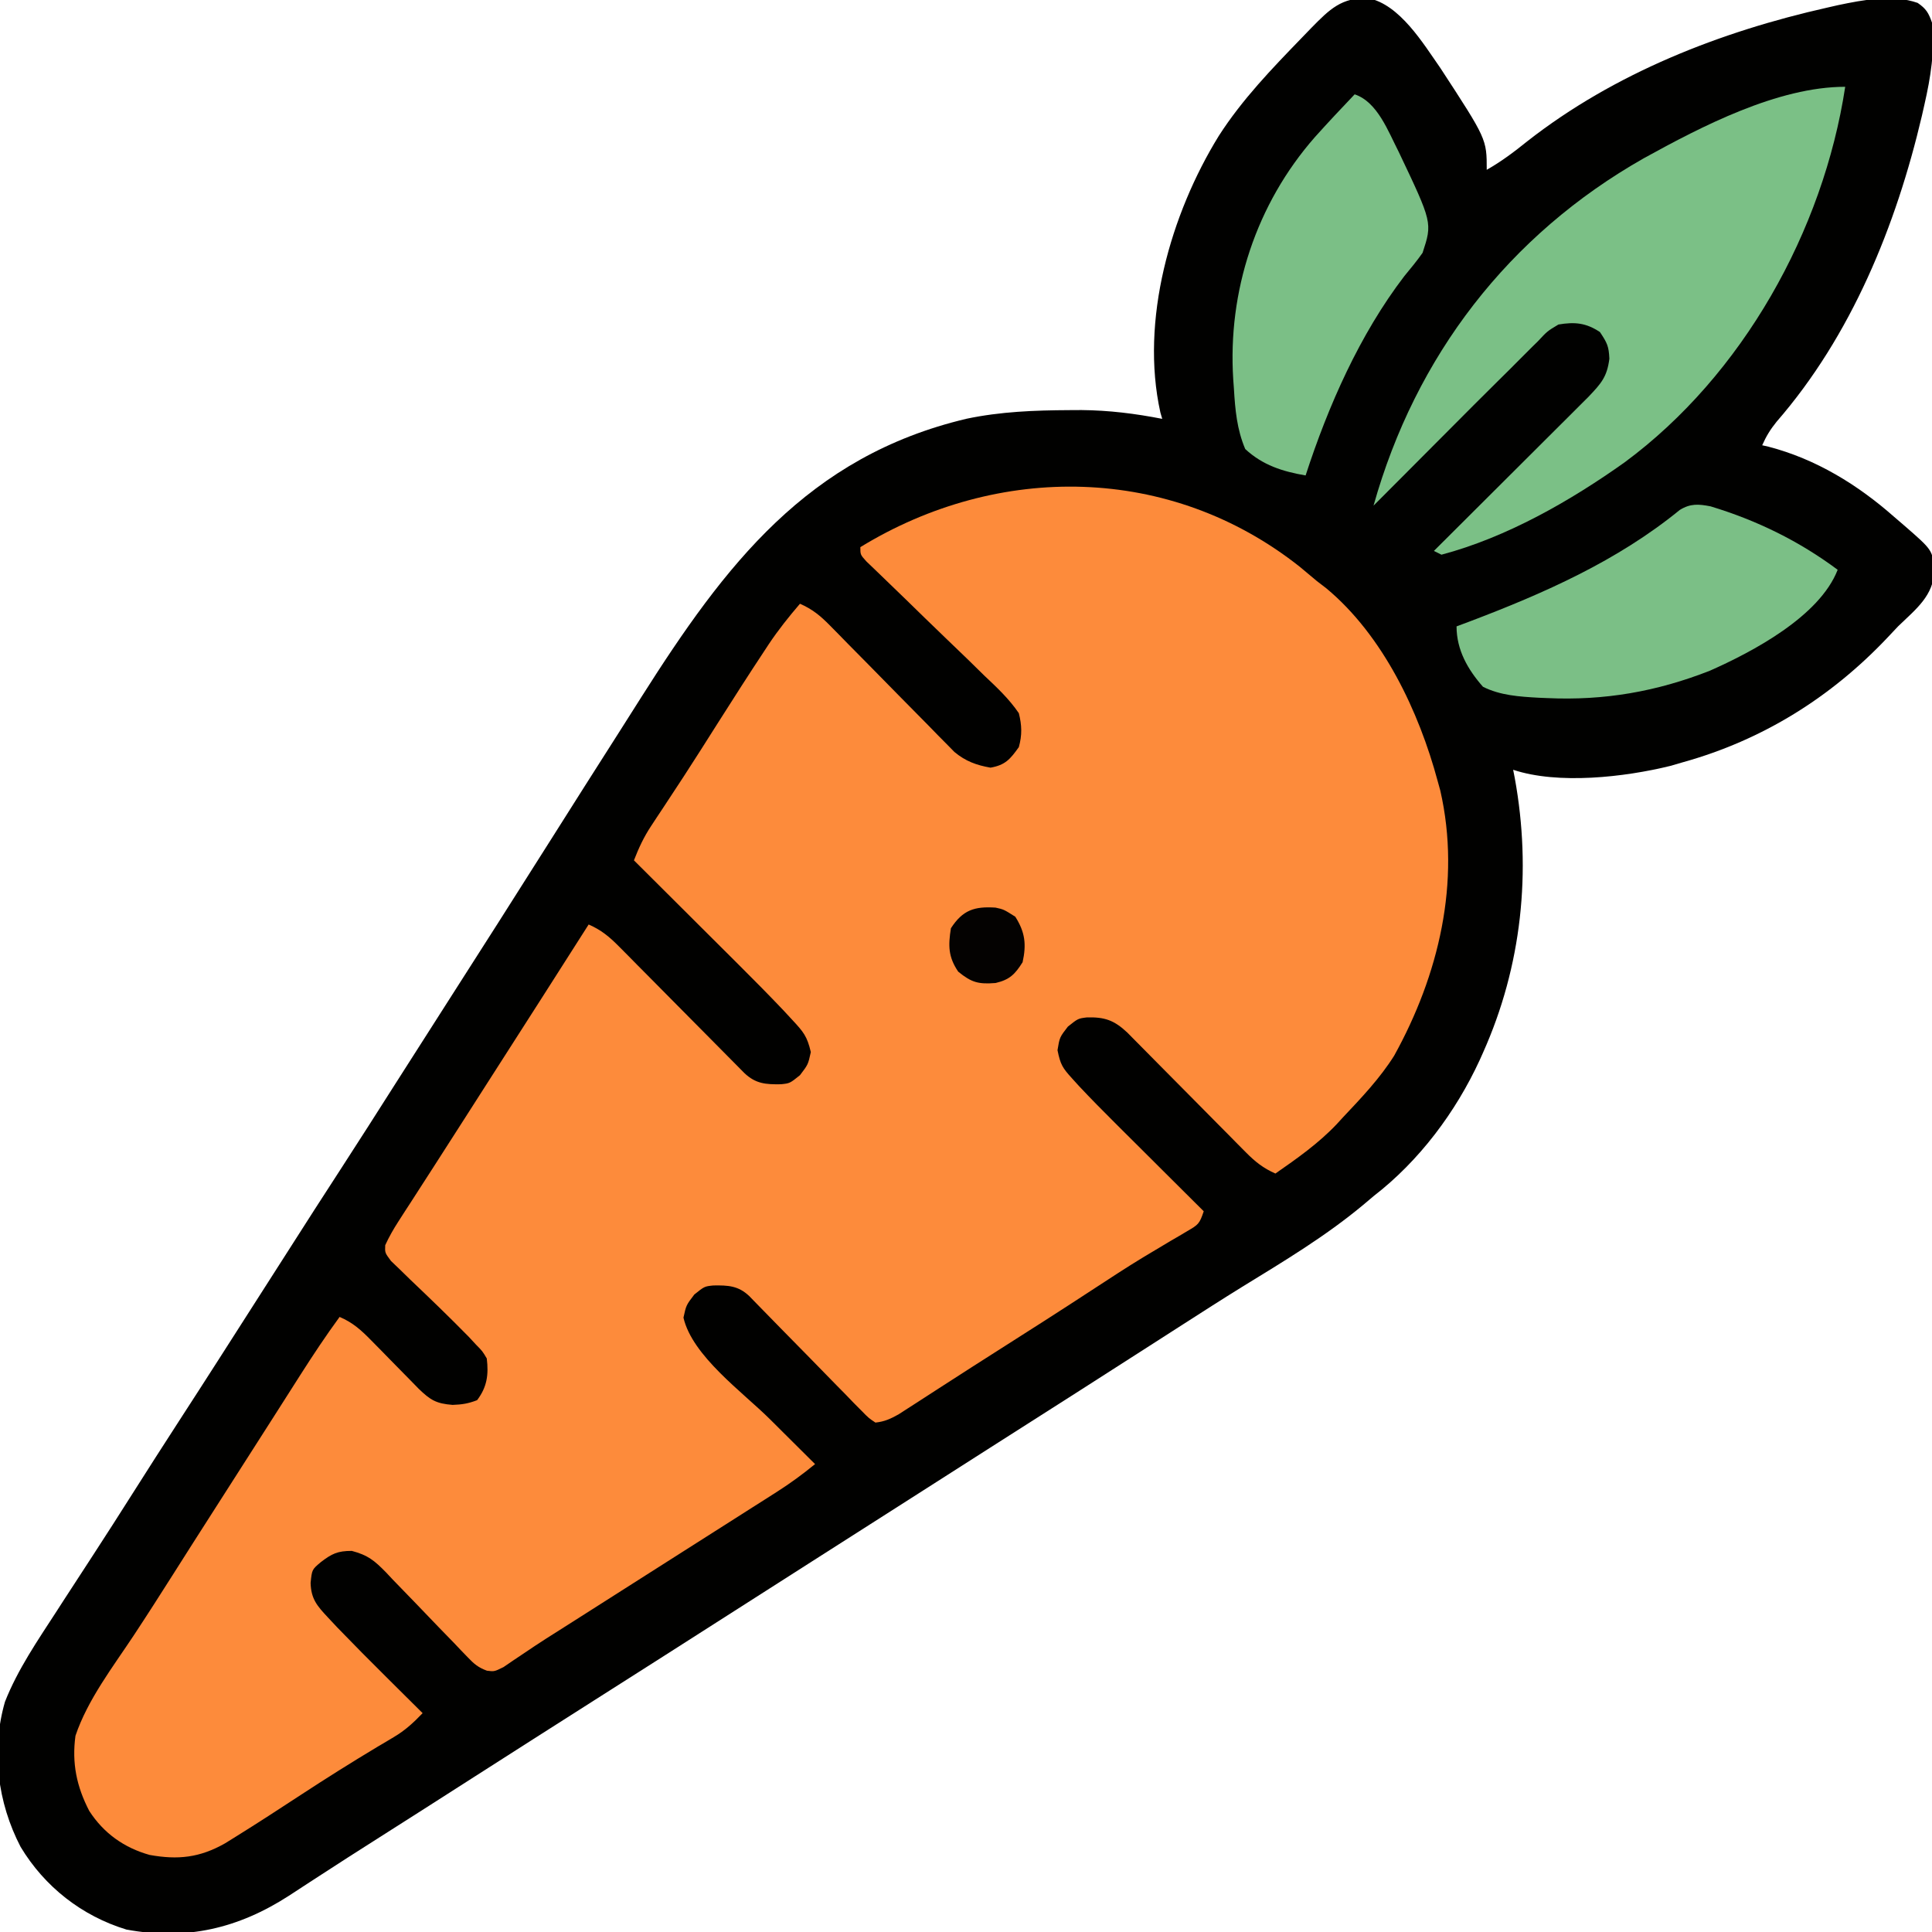
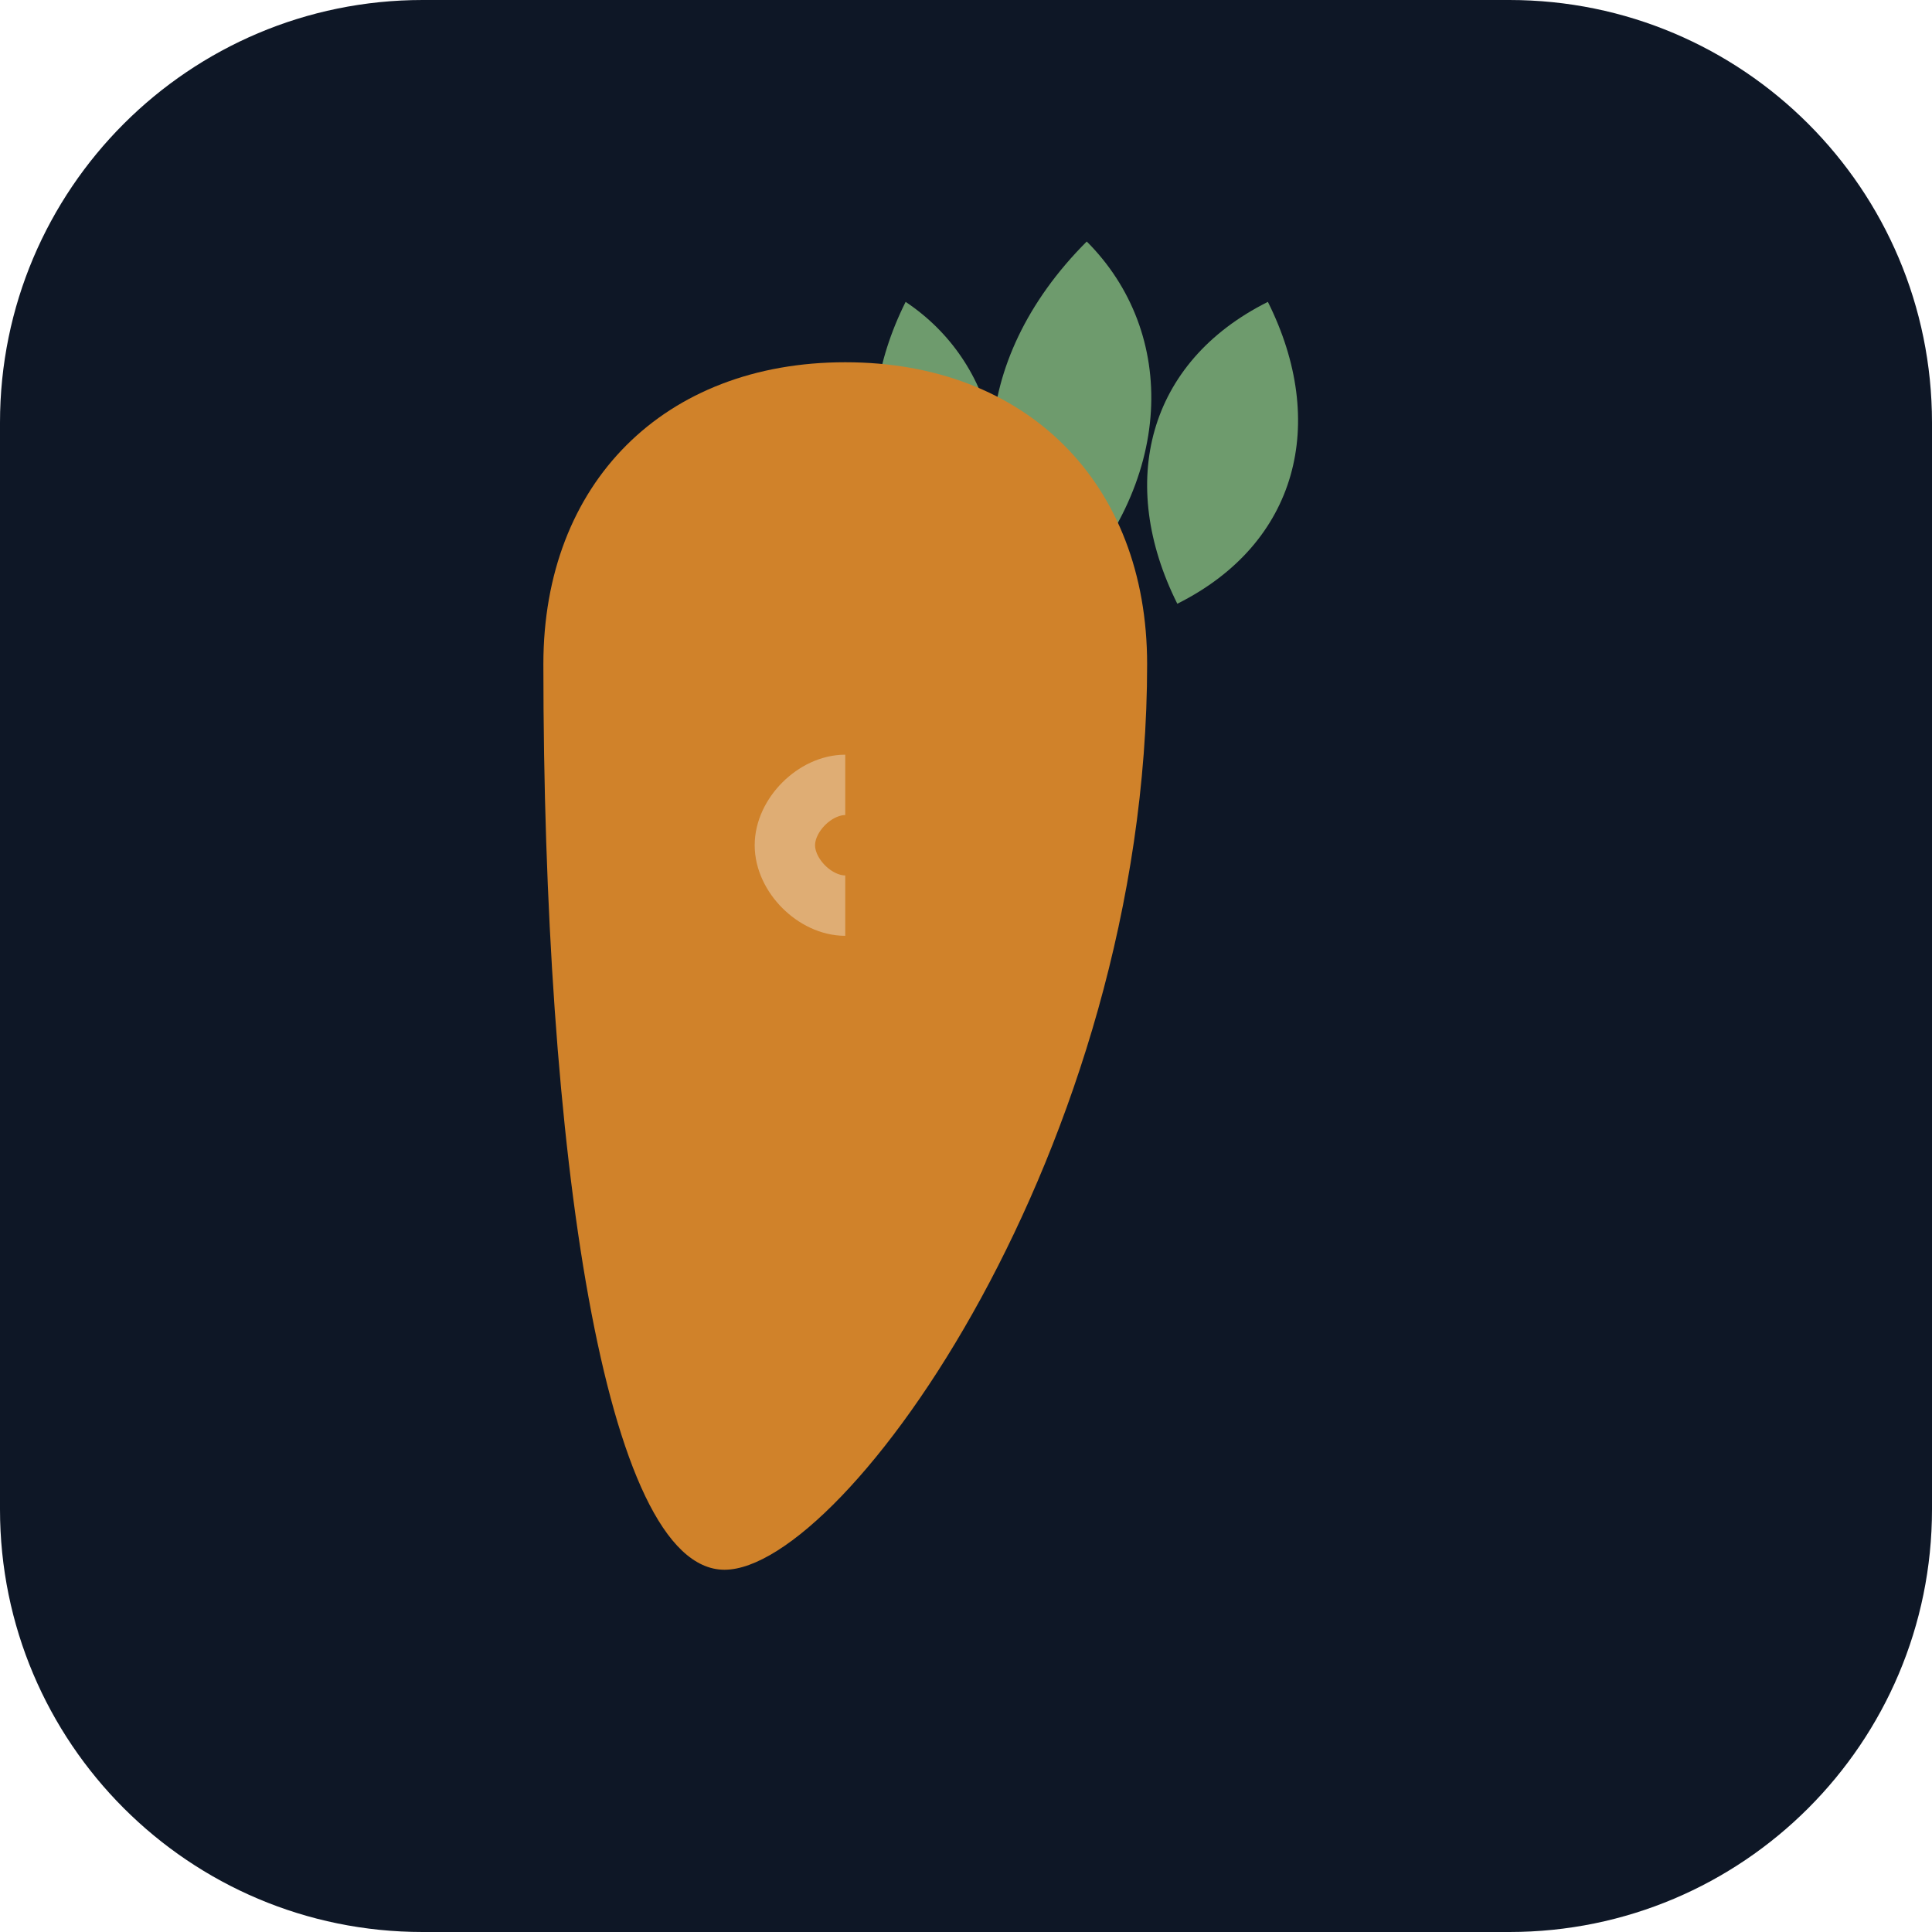
- <svg xmlns="http://www.w3.org/2000/svg" version="1.1" width="32" height="32" viewBox="0 0 512 512">
-   <path d="M0 0 C8.351 1.692 14.48 11.893 19.121 18.538 C31.391 37.342 31.391 37.342 31.391 45.484 C35.281 43.276 38.662 40.729 42.141 37.922 C65.224 19.848 93.306 8.864 121.703 2.484 C123.071 2.173 123.071 2.173 124.466 1.854 C131.163 0.452 138.964 -1.061 145.583 1.25 C147.842 2.793 148.491 3.909 149.391 6.484 C150.199 13.854 149.026 21.003 147.391 28.172 C147.168 29.157 146.946 30.143 146.717 31.158 C139.873 60.306 128.027 89.453 108.203 112.25 C106.562 114.274 105.436 116.11 104.391 118.484 C105.212 118.67 105.212 118.67 106.051 118.859 C118.646 122.136 129.696 128.93 139.391 137.484 C140.24 138.214 141.09 138.944 141.965 139.695 C149.512 146.259 149.512 146.259 150.016 151.484 C149.906 158.364 145.047 161.96 140.391 166.484 C139.472 167.452 138.558 168.423 137.648 169.398 C122.632 185.298 104.473 196.613 83.391 202.484 C82.292 202.804 81.194 203.124 80.062 203.453 C67.962 206.437 50.311 208.458 38.391 204.484 C38.531 205.2 38.671 205.915 38.815 206.652 C43.339 231.389 40.668 256.551 30.391 279.484 C29.974 280.417 29.974 280.417 29.548 281.369 C23.165 295.226 13.501 308.134 1.391 317.484 C0.482 318.251 -0.427 319.018 -1.363 319.809 C-11.345 328.122 -22.356 334.719 -33.405 341.502 C-38.656 344.751 -43.852 348.085 -49.047 351.422 C-50.079 352.084 -51.111 352.746 -52.174 353.428 C-54.268 354.771 -56.362 356.115 -58.455 357.459 C-63.733 360.847 -69.015 364.229 -74.297 367.609 C-75.336 368.274 -76.375 368.94 -77.445 369.625 C-85.056 374.495 -92.676 379.348 -100.302 384.196 C-107.246 388.612 -114.179 393.046 -121.109 397.484 C-129.83 403.07 -138.561 408.639 -147.301 414.195 C-154.245 418.612 -161.179 423.046 -168.109 427.484 C-180.489 435.413 -192.891 443.307 -205.298 451.193 C-215.912 457.941 -226.518 464.701 -237.109 471.484 C-245.892 477.109 -254.677 482.729 -263.485 488.314 C-268.181 491.292 -272.86 494.293 -277.52 497.328 C-278.497 497.961 -279.475 498.594 -280.482 499.246 C-282.335 500.446 -284.184 501.653 -286.028 502.868 C-299.486 511.553 -313.226 514.779 -329.109 511.836 C-340.9 508.243 -350.783 500.504 -357.145 489.934 C-363.273 478.159 -364.997 464.389 -361.297 451.484 C-357.926 442.905 -352.598 435.189 -347.609 427.484 C-347.097 426.69 -346.584 425.895 -346.056 425.076 C-343.385 420.942 -340.698 416.818 -338.004 412.699 C-334.452 407.26 -330.965 401.782 -327.484 396.297 C-323.427 389.905 -319.356 383.523 -315.234 377.172 C-307.971 365.978 -300.796 354.727 -293.609 343.484 C-278.057 319.156 -278.057 319.156 -271.984 309.797 C-267.331 302.624 -262.737 295.415 -258.152 288.198 C-253.652 281.118 -249.135 274.049 -244.609 266.984 C-235.234 252.344 -225.886 237.687 -216.609 222.984 C-210.597 213.455 -204.554 203.946 -198.495 194.447 C-196.52 191.344 -194.553 188.237 -192.586 185.129 C-170.439 150.205 -148.646 121.446 -106.453 111.453 C-97.428 109.559 -88.438 109.218 -79.234 109.172 C-78.165 109.166 -77.096 109.161 -75.994 109.155 C-68.702 109.221 -61.763 110.086 -54.609 111.484 C-54.85 110.654 -54.85 110.654 -55.094 109.807 C-60.497 85.441 -52.398 57.196 -39.609 36.484 C-33.414 26.828 -25.554 18.696 -17.609 10.484 C-16.335 9.166 -16.335 9.166 -15.035 7.82 C-10.264 2.97 -7.093 -0.229 0 0 Z " fill="#010100" transform="translate(362.6094,-0.484375)" />
-   <path d="M0 0 C1.524 1.267 3.045 2.537 4.562 3.812 C5.394 4.451 6.225 5.089 7.082 5.746 C22.107 18.263 31.608 38.388 36.562 56.812 C36.791 57.636 37.019 58.46 37.254 59.309 C42.799 83.544 36.813 108.294 25.027 129.586 C21.259 135.569 16.404 140.689 11.562 145.812 C10.986 146.442 10.41 147.071 9.816 147.719 C4.966 152.837 -0.666 156.794 -6.438 160.812 C-9.649 159.399 -11.78 157.71 -14.24 155.221 C-14.971 154.487 -15.702 153.752 -16.455 152.996 C-17.234 152.203 -18.014 151.411 -18.816 150.594 C-19.625 149.78 -20.433 148.966 -21.266 148.128 C-23.849 145.528 -26.425 142.92 -29 140.312 C-31.58 137.705 -34.16 135.1 -36.744 132.497 C-38.352 130.877 -39.957 129.254 -41.559 127.629 C-42.287 126.895 -43.014 126.161 -43.764 125.404 C-44.722 124.434 -44.722 124.434 -45.699 123.444 C-49.158 120.198 -51.671 119.297 -56.43 119.438 C-58.753 119.731 -58.753 119.731 -61.438 121.875 C-63.625 124.703 -63.625 124.703 -64.188 128.125 C-63.412 131.938 -62.861 132.814 -60.357 135.57 C-59.404 136.62 -59.404 136.62 -58.432 137.692 C-55.338 140.981 -52.179 144.195 -48.973 147.375 C-48.294 148.052 -47.616 148.729 -46.918 149.426 C-44.781 151.557 -42.64 153.685 -40.5 155.812 C-39.038 157.269 -37.577 158.726 -36.115 160.184 C-32.559 163.729 -28.999 167.272 -25.438 170.812 C-26.554 174.161 -26.887 174.374 -29.77 176.055 C-30.475 176.474 -31.18 176.893 -31.907 177.325 C-33.067 178 -33.067 178 -34.25 178.688 C-35.909 179.676 -37.567 180.667 -39.223 181.66 C-40.085 182.177 -40.948 182.694 -41.836 183.227 C-46.011 185.772 -50.099 188.444 -54.188 191.125 C-63.012 196.898 -71.89 202.581 -80.797 208.227 C-84.736 210.725 -88.66 213.243 -92.578 215.773 C-93.58 216.418 -94.582 217.063 -95.614 217.727 C-97.539 218.966 -99.462 220.21 -101.382 221.459 C-102.249 222.015 -103.115 222.571 -104.008 223.145 C-105.149 223.883 -105.149 223.883 -106.313 224.636 C-108.487 225.84 -109.969 226.537 -112.438 226.812 C-114.234 225.611 -114.234 225.611 -116.073 223.729 C-116.767 223.031 -117.461 222.334 -118.176 221.615 C-118.914 220.848 -119.653 220.08 -120.414 219.289 C-121.564 218.125 -121.564 218.125 -122.737 216.938 C-125.191 214.449 -127.627 211.944 -130.062 209.438 C-132.509 206.942 -134.958 204.449 -137.41 201.959 C-138.936 200.406 -140.459 198.849 -141.977 197.288 C-142.665 196.584 -143.353 195.88 -144.061 195.155 C-144.666 194.532 -145.272 193.91 -145.895 193.268 C-148.783 190.543 -151.475 190.408 -155.395 190.473 C-157.752 190.717 -157.752 190.717 -160.438 192.875 C-162.591 195.697 -162.591 195.697 -163.312 199 C-160.985 209.14 -147.693 218.675 -140.375 225.938 C-139.211 227.096 -138.048 228.255 -136.885 229.414 C-134.072 232.216 -131.256 235.015 -128.438 237.812 C-131.717 240.506 -135.041 242.934 -138.621 245.211 C-140.119 246.166 -140.119 246.166 -141.647 247.141 C-143.245 248.154 -143.245 248.154 -144.875 249.188 C-146.567 250.265 -148.259 251.343 -149.952 252.421 C-151.673 253.517 -153.396 254.611 -155.119 255.705 C-158.149 257.629 -161.176 259.556 -164.203 261.484 C-168.696 264.347 -173.192 267.206 -177.688 270.064 C-182.501 273.124 -187.313 276.187 -192.125 279.25 C-197.316 282.554 -197.316 282.554 -199.837 284.144 C-201.703 285.341 -203.551 286.568 -205.385 287.813 C-206.358 288.464 -207.33 289.115 -208.332 289.785 C-209.214 290.387 -210.095 290.989 -211.003 291.61 C-213.438 292.812 -213.438 292.812 -215.396 292.566 C-217.732 291.704 -218.824 290.756 -220.534 288.961 C-221.112 288.364 -221.69 287.766 -222.285 287.151 C-222.899 286.503 -223.512 285.855 -224.145 285.188 C-225.466 283.828 -226.789 282.468 -228.111 281.109 C-230.184 278.962 -232.252 276.81 -234.312 274.65 C-236.305 272.566 -238.317 270.501 -240.332 268.438 C-240.94 267.79 -241.547 267.142 -242.173 266.474 C-245.22 263.375 -246.904 261.953 -251.206 260.816 C-254.949 260.812 -256.504 261.549 -259.438 263.812 C-261.767 265.77 -261.767 265.77 -262.125 269.312 C-262.012 273.535 -260.397 275.401 -257.555 278.43 C-256.739 279.303 -255.923 280.176 -255.082 281.075 C-250.729 285.581 -246.326 290.029 -241.875 294.438 C-240.962 295.346 -240.048 296.255 -239.107 297.191 C-236.886 299.401 -234.663 301.608 -232.438 303.812 C-234.831 306.315 -237.079 308.394 -240.062 310.152 C-240.759 310.569 -241.455 310.986 -242.173 311.415 C-242.92 311.855 -243.668 312.296 -244.438 312.75 C-251.301 316.866 -258.056 321.114 -264.75 325.5 C-270.43 329.213 -276.11 332.921 -281.875 336.5 C-282.843 337.102 -283.811 337.704 -284.809 338.324 C-291.5 342.112 -297.257 342.753 -304.805 341.383 C-311.546 339.493 -316.971 335.633 -320.789 329.719 C-324.131 323.275 -325.426 317.058 -324.438 309.812 C-321.195 300.201 -314.534 291.601 -308.988 283.207 C-305.473 277.885 -302.04 272.512 -298.625 267.125 C-297.449 265.273 -296.274 263.422 -295.098 261.57 C-294.501 260.631 -293.904 259.692 -293.29 258.724 C-289.394 252.601 -285.479 246.491 -281.564 240.381 C-278.42 235.474 -275.278 230.565 -272.147 225.65 C-271.053 223.934 -269.959 222.219 -268.865 220.503 C-267.492 218.352 -266.122 216.199 -264.752 214.046 C-261.444 208.862 -258.071 203.774 -254.438 198.812 C-250.903 200.315 -248.67 202.36 -245.996 205.094 C-245.165 205.936 -244.334 206.777 -243.479 207.645 C-242.619 208.525 -241.76 209.405 -240.875 210.312 C-239.168 212.054 -237.458 213.794 -235.746 215.531 C-234.991 216.304 -234.236 217.077 -233.459 217.873 C-230.356 220.85 -228.868 221.778 -224.5 222.125 C-221.985 222.033 -220.374 221.788 -218 220.875 C-215.359 217.388 -214.916 214.112 -215.438 209.812 C-216.588 207.876 -216.588 207.876 -218.293 206.152 C-219.249 205.12 -219.249 205.12 -220.225 204.067 C-225.297 198.898 -230.509 193.87 -235.758 188.883 C-236.632 188.029 -237.506 187.176 -238.406 186.297 C-239.205 185.531 -240.003 184.765 -240.826 183.976 C-242.438 181.812 -242.438 181.812 -242.352 179.802 C-241.325 177.567 -240.176 175.556 -238.84 173.488 C-238.294 172.638 -237.748 171.787 -237.186 170.911 C-236.588 169.992 -235.991 169.072 -235.375 168.125 C-234.752 167.156 -234.128 166.187 -233.486 165.189 C-232.154 163.118 -230.819 161.049 -229.483 158.981 C-226.824 154.862 -224.183 150.731 -221.543 146.599 C-219.545 143.472 -217.544 140.347 -215.543 137.223 C-211.319 130.628 -207.097 124.033 -202.875 117.438 C-202.233 116.434 -201.59 115.431 -200.928 114.397 C-196.754 107.876 -192.591 101.347 -188.438 94.812 C-185.129 96.255 -182.966 98.045 -180.435 100.604 C-179.661 101.381 -178.887 102.159 -178.089 102.96 C-177.263 103.799 -176.437 104.639 -175.586 105.504 C-174.303 106.795 -174.303 106.795 -172.994 108.111 C-170.262 110.861 -167.537 113.618 -164.812 116.375 C-162.08 119.135 -159.346 121.894 -156.609 124.649 C-154.906 126.365 -153.205 128.083 -151.508 129.804 C-150.74 130.579 -149.972 131.353 -149.181 132.151 C-148.505 132.835 -147.829 133.52 -147.132 134.225 C-144.149 137.02 -141.54 137.219 -137.48 137.152 C-135.123 136.908 -135.123 136.908 -132.438 134.75 C-130.284 131.928 -130.284 131.928 -129.562 128.625 C-130.527 124.424 -131.559 123.236 -134.431 120.141 C-135.657 118.818 -135.657 118.818 -136.908 117.468 C-140.686 113.502 -144.524 109.602 -148.41 105.742 C-149.219 104.935 -150.027 104.128 -150.86 103.296 C-153.404 100.758 -155.952 98.223 -158.5 95.688 C-160.242 93.951 -161.983 92.214 -163.725 90.477 C-167.96 86.253 -172.197 82.031 -176.438 77.812 C-175.159 74.535 -173.835 71.657 -171.891 68.723 C-171.382 67.949 -170.874 67.176 -170.351 66.38 C-169.802 65.553 -169.253 64.727 -168.688 63.875 C-167.508 62.081 -166.33 60.287 -165.152 58.492 C-164.541 57.561 -163.93 56.63 -163.3 55.671 C-160.24 50.975 -157.247 46.236 -154.25 41.5 C-150.171 35.074 -146.076 28.66 -141.875 22.312 C-141.494 21.732 -141.113 21.152 -140.72 20.553 C-138.181 16.748 -135.409 13.28 -132.438 9.812 C-129.138 11.251 -126.995 13.025 -124.483 15.588 C-123.718 16.362 -122.954 17.136 -122.166 17.934 C-120.941 19.189 -120.941 19.189 -119.691 20.469 C-117.95 22.231 -116.208 23.992 -114.467 25.754 C-111.728 28.536 -108.991 31.321 -106.258 34.109 C-103.617 36.798 -100.967 39.477 -98.316 42.156 C-97.502 42.993 -96.687 43.829 -95.848 44.691 C-94.696 45.852 -94.696 45.852 -93.522 47.037 C-92.852 47.719 -92.182 48.402 -91.492 49.105 C-88.553 51.547 -85.674 52.596 -81.938 53.25 C-78.028 52.566 -76.719 51.007 -74.438 47.812 C-73.549 44.639 -73.625 42.003 -74.438 38.812 C-77.032 34.998 -80.278 31.972 -83.625 28.816 C-85.049 27.419 -86.473 26.022 -87.897 24.624 C-89.887 22.683 -91.897 20.762 -93.907 18.841 C-97.435 15.461 -100.929 12.044 -104.425 8.631 C-106.287 6.817 -108.157 5.01 -110.034 3.212 C-110.875 2.4 -111.716 1.588 -112.582 0.752 C-113.328 0.038 -114.074 -0.677 -114.843 -1.413 C-116.438 -3.188 -116.438 -3.188 -116.438 -5.188 C-79.87 -27.583 -34.258 -27.125 0 0 Z " fill="#FD8B3B" transform="translate(344.4375,150.1875)" />
-   <path d="M0 0 C-5.817 38.191 -27.21 76.448 -58.441 99.512 C-72.896 109.795 -89.758 119.427 -107 124 C-107.66 123.67 -108.32 123.34 -109 123 C-108.468 122.47 -107.936 121.94 -107.388 121.394 C-102.368 116.395 -97.351 111.393 -92.336 106.388 C-89.758 103.815 -87.179 101.243 -84.598 98.673 C-82.106 96.192 -79.616 93.709 -77.128 91.223 C-75.719 89.817 -74.308 88.413 -72.896 87.009 C-72.035 86.149 -71.175 85.288 -70.288 84.401 C-69.531 83.646 -68.773 82.891 -67.993 82.113 C-64.701 78.623 -63.119 76.936 -62.5 72.062 C-62.648 68.77 -63.067 67.899 -65 65 C-68.699 62.534 -71.707 62.275 -76 63 C-78.936 64.753 -78.936 64.753 -81.438 67.441 C-82.18 68.168 -82.18 68.168 -82.938 68.91 C-84.04 69.994 -85.132 71.087 -86.216 72.189 C-88.122 74.124 -90.053 76.032 -91.988 77.937 C-96.352 82.245 -100.677 86.589 -105 90.938 C-106.501 92.444 -108.002 93.949 -109.504 95.455 C-112.24 98.199 -114.974 100.944 -117.707 103.691 C-120.134 106.131 -122.565 108.568 -125 111 C-113.855 71.317 -89.176 39.244 -53.375 18.938 C-38.094 10.51 -17.873 0 0 0 Z " fill="#7BC086" transform="translate(489,23)" />
-   <path d="M0 0 C6.066 2.022 8.889 9.842 11.684 15.27 C20.608 34.031 20.608 34.031 18 42 C16.487 44.157 14.83 46.156 13.152 48.188 C1.334 63.63 -7.026 82.596 -13 101 C-19.134 99.94 -24.356 98.292 -29 94 C-31.212 88.78 -31.667 83.592 -32 78 C-32.058 77.212 -32.115 76.424 -32.174 75.612 C-33.69 52.198 -26.102 29.064 -10.526 11.321 C-7.082 7.485 -3.559 3.729 0 0 Z " fill="#7BBF86" transform="translate(359,25)" />
-   <path d="M0 0 C12.262 3.713 23.412 9.163 33.684 16.812 C28.876 29.201 11.078 38.569 -0.191 43.562 C-14.306 49.104 -28.178 51.518 -43.316 50.812 C-44.037 50.783 -44.758 50.754 -45.5 50.723 C-50.552 50.442 -55.738 50.127 -60.316 47.812 C-64.338 43.248 -67.316 38.055 -67.316 31.812 C-66.214 31.4 -65.112 30.988 -63.977 30.562 C-44.171 23.065 -24.701 14.457 -8.167 0.96 C-5.348 -0.788 -3.182 -0.618 0 0 Z " fill="#7BBF86" transform="translate(453.3164,134.1875)" />
-   <path d="M0 0 C2.16 0.473 2.16 0.473 5.223 2.41 C7.83 6.531 8.2 9.722 7.16 14.473 C5.13 17.681 3.737 19.102 0 19.98 C-4.504 20.326 -6.325 19.893 -9.902 16.973 C-12.555 13.062 -12.573 10.091 -11.84 5.473 C-8.69 0.596 -5.546 -0.361 0 0 Z " fill="#040201" transform="translate(263.8398,240.5273)" />
+ <svg xmlns="http://www.w3.org/2000/svg" viewBox="0 0 64 64">
+   <rect width="64" height="64" rx="14" fill="#0E1726" />
+   <path d="M30 10c3 2 4 6 2 10-3-2-4-6-2-10z" fill="#6E9B6D" />
+   <path d="M36 8c3 3 3 8-1 12-3-3-3-8 1-12z" fill="#6E9B6D" />
+   <path d="M42 10c2 4 1 8-3 10-2-4-1-8 3-10z" fill="#6E9B6D" />
+   <path d="M38 22c0 16-10 30-14 30s-6-14-6-30c0-6 4-10 10-10s10 4 10 10z" fill="#D0822A" />
+   <path d="M28 26c-1 0-2 1-2 2s1 2 2 2" stroke="#FDFDFE" stroke-width="2" fill="none" opacity=".35" />
</svg>
